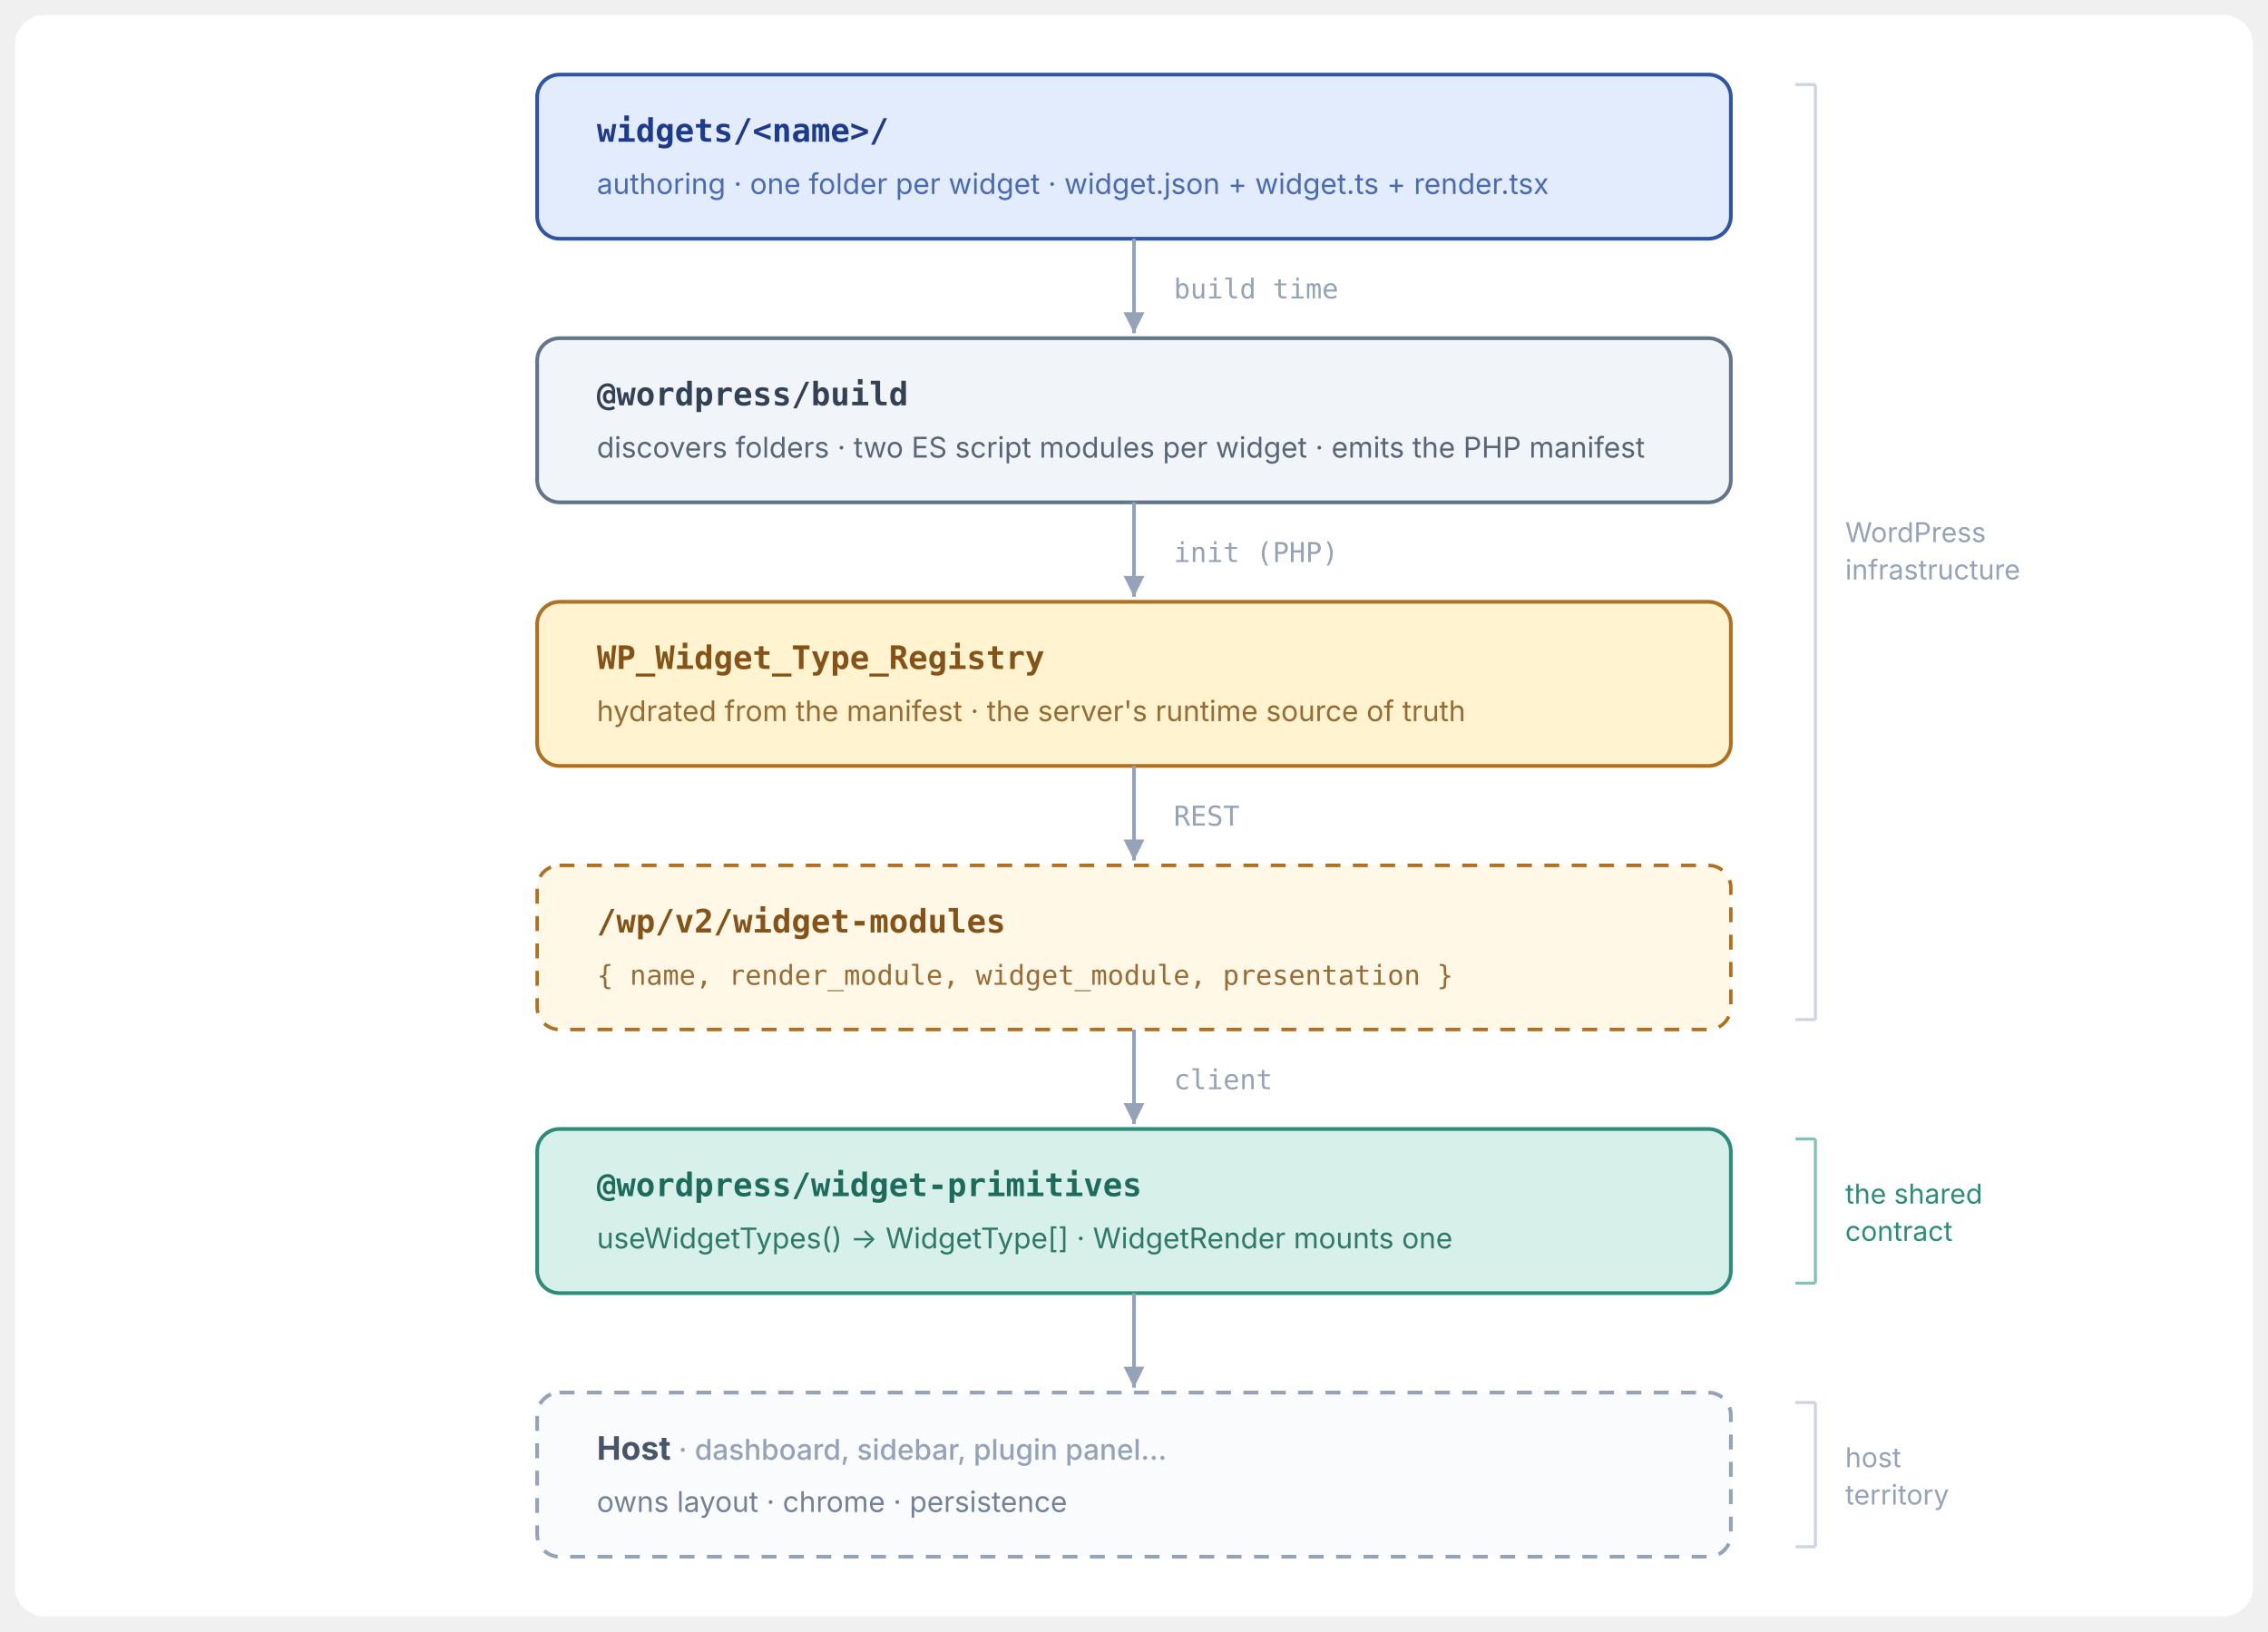
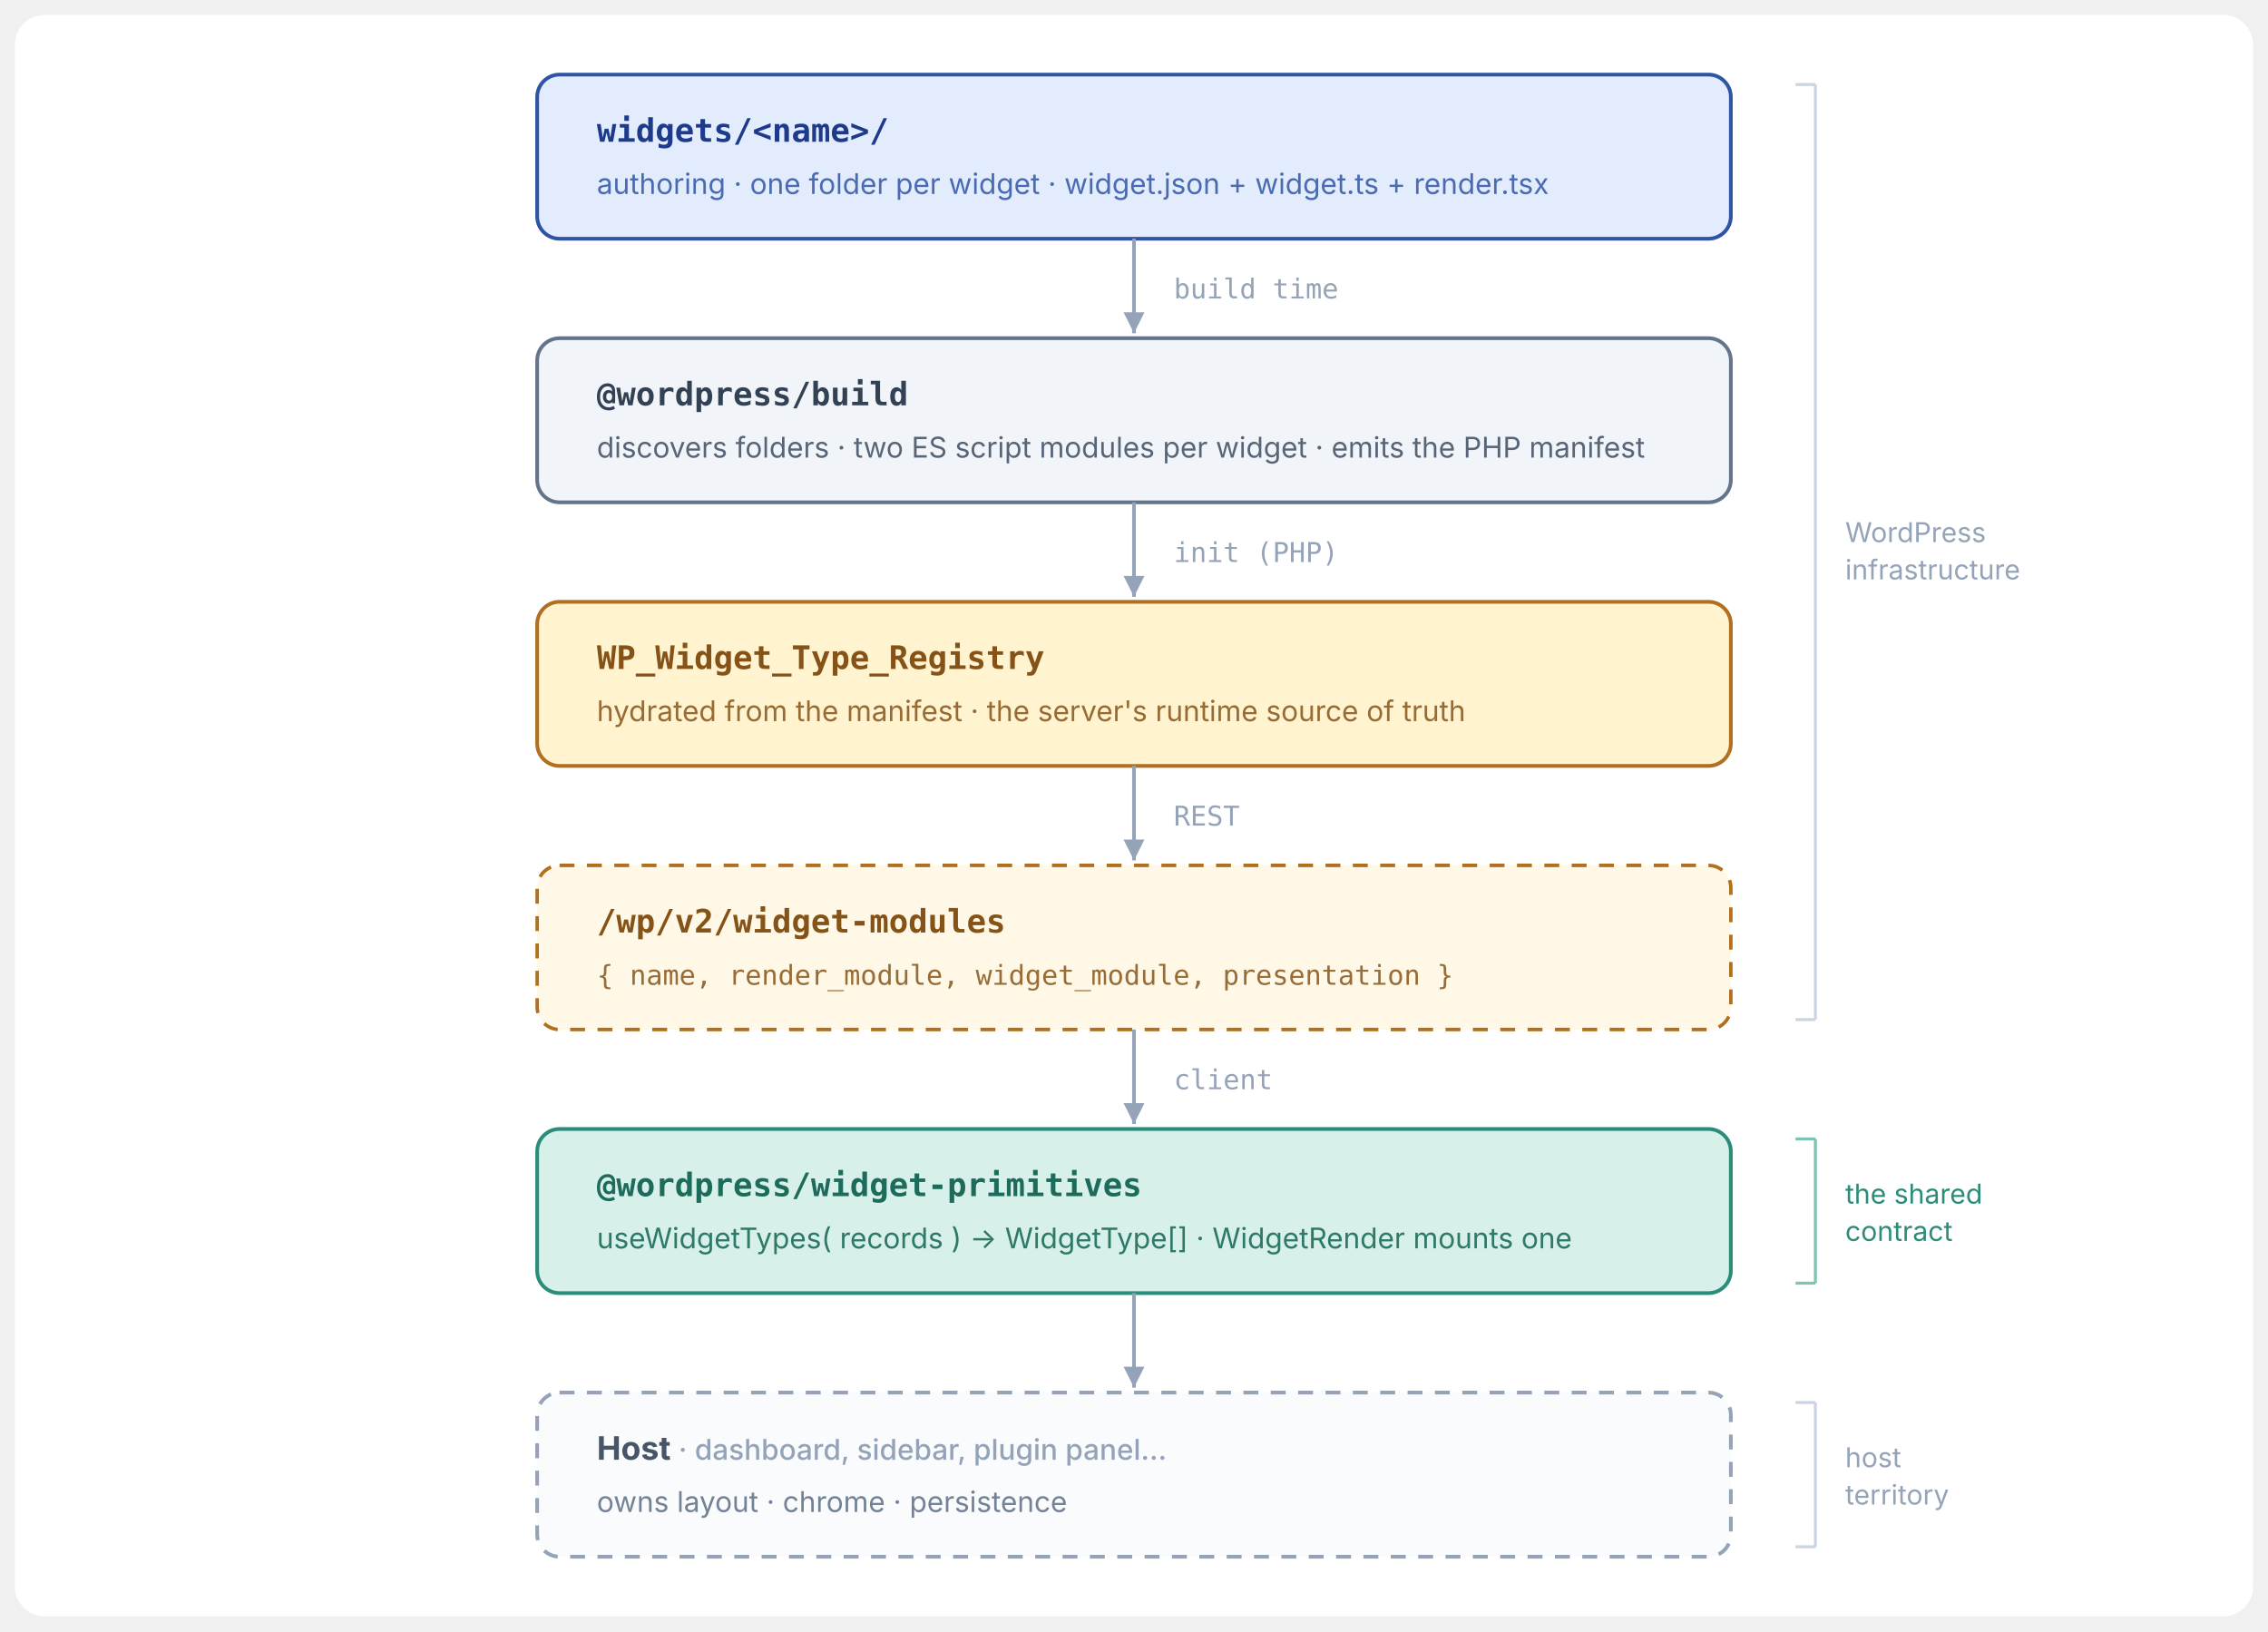
<svg xmlns="http://www.w3.org/2000/svg" viewBox="0 0 912 656" role="img" aria-label="The widget pipeline: from the widgets folder, through the build and the server registry, to the client package and hosts">
  <defs>
    <marker id="arrow" viewBox="0 0 10 10" refX="8" refY="5" markerWidth="7" markerHeight="7" orient="auto-start-reverse">
      <path d="M 0 1 L 8 5 L 0 9 z" fill="#94a3b8" />
    </marker>
  </defs>
  <rect x="6" y="6" width="900" height="644" rx="12" fill="#ffffff" />
  <rect x="216" y="30" width="480" height="66" rx="9" fill="#e2ecfd" stroke="#2f54a5" stroke-width="1.5" />
  <text x="240" y="57" font-family="ui-monospace, SFMono-Regular, monospace" font-size="13" font-weight="700" fill="#1e3a8a">widgets/&lt;name&gt;/</text>
  <text x="240" y="78" font-family="-apple-system, system-ui, sans-serif" font-size="11.5" fill="#2f54a5" opacity="0.85">authoring · one folder per widget · widget.json + widget.ts + render.tsx</text>
  <line x1="456" y1="96" x2="456" y2="134" stroke="#94a3b8" stroke-width="1.5" marker-end="url(#arrow)" />
  <text x="472" y="120" font-family="ui-monospace, monospace" font-size="11" fill="#94a3b8">build time</text>
  <rect x="216" y="136" width="480" height="66" rx="9" fill="#f1f5f9" stroke="#64748b" stroke-width="1.5" />
  <text x="240" y="163" font-family="ui-monospace, SFMono-Regular, monospace" font-size="13" font-weight="700" fill="#334155">@wordpress/build</text>
  <text x="240" y="184" font-family="-apple-system, system-ui, sans-serif" font-size="11.5" fill="#475569" opacity="0.9">discovers folders · two ES script modules per widget · emits the PHP manifest</text>
  <line x1="456" y1="202" x2="456" y2="240" stroke="#94a3b8" stroke-width="1.5" marker-end="url(#arrow)" />
  <text x="472" y="226" font-family="ui-monospace, monospace" font-size="11" fill="#94a3b8">init (PHP)</text>
  <rect x="216" y="242" width="480" height="66" rx="9" fill="#fff3d0" stroke="#b07020" stroke-width="1.5" />
  <text x="240" y="269" font-family="ui-monospace, SFMono-Regular, monospace" font-size="13" font-weight="700" fill="#855317">WP_Widget_Type_Registry</text>
  <text x="240" y="290" font-family="-apple-system, system-ui, sans-serif" font-size="11.5" fill="#855317" opacity="0.85">hydrated from the manifest · the server's runtime source of truth</text>
  <line x1="456" y1="308" x2="456" y2="346" stroke="#94a3b8" stroke-width="1.5" marker-end="url(#arrow)" />
  <text x="472" y="332" font-family="ui-monospace, monospace" font-size="11" fill="#94a3b8">REST</text>
  <rect x="216" y="348" width="480" height="66" rx="9" fill="#fff8e6" stroke="#b07020" stroke-width="1.4" stroke-dasharray="6 5" />
  <text x="240" y="375" font-family="ui-monospace, SFMono-Regular, monospace" font-size="13" font-weight="700" fill="#855317">/wp/v2/widget-modules</text>
  <text x="240" y="396" font-family="ui-monospace, SFMono-Regular, monospace" font-size="11" fill="#855317" opacity="0.85">{ name, render_module, widget_module, presentation }</text>
  <line x1="456" y1="414" x2="456" y2="452" stroke="#94a3b8" stroke-width="1.5" marker-end="url(#arrow)" />
  <text x="472" y="438" font-family="ui-monospace, monospace" font-size="11" fill="#94a3b8">client</text>
  <rect x="216" y="454" width="480" height="66" rx="9" fill="#d7f0ea" stroke="#2b8d79" stroke-width="1.5" />
  <text x="240" y="481" font-family="ui-monospace, SFMono-Regular, monospace" font-size="13" font-weight="700" fill="#1d6b5a">@wordpress/widget-primitives</text>
-   <text x="240" y="502" font-family="-apple-system, system-ui, sans-serif" font-size="11.5" fill="#1d6b5a" opacity="0.9">useWidgetTypes() → WidgetType[] · WidgetRender mounts one</text>
+   <text x="240" y="502" font-family="-apple-system, system-ui, sans-serif" font-size="11.5" fill="#1d6b5a" opacity="0.9">useWidgetTypes( records ) → WidgetType[] · WidgetRender mounts one</text>
  <line x1="456" y1="520" x2="456" y2="558" stroke="#94a3b8" stroke-width="1.5" marker-end="url(#arrow)" />
  <rect x="216" y="560" width="480" height="66" rx="9" fill="#fafbfc" stroke="#94a3b8" stroke-width="1.5" stroke-dasharray="6 5" />
  <text x="240" y="587" font-family="-apple-system, system-ui, sans-serif" font-size="13" font-weight="700" fill="#475569">Host <tspan font-size="11.5" font-weight="500" fill="#94a3b8">· dashboard, sidebar, plugin panel…</tspan>
  </text>
  <text x="240" y="608" font-family="-apple-system, system-ui, sans-serif" font-size="11.5" fill="#64748b" opacity="0.9">owns layout · chrome · persistence</text>
  <line x1="730" y1="34" x2="730" y2="410" stroke="#cbd5e1" stroke-width="1.2" />
  <line x1="730" y1="34" x2="722" y2="34" stroke="#cbd5e1" stroke-width="1.2" />
  <line x1="730" y1="410" x2="722" y2="410" stroke="#cbd5e1" stroke-width="1.2" />
  <text x="742" y="218" font-family="-apple-system, system-ui, sans-serif" font-size="11" fill="#94a3b8">WordPress</text>
  <text x="742" y="233" font-family="-apple-system, system-ui, sans-serif" font-size="11" fill="#94a3b8">infrastructure</text>
  <line x1="730" y1="458" x2="730" y2="516" stroke="#7fc4b3" stroke-width="1.2" />
  <line x1="730" y1="458" x2="722" y2="458" stroke="#7fc4b3" stroke-width="1.2" />
  <line x1="730" y1="516" x2="722" y2="516" stroke="#7fc4b3" stroke-width="1.2" />
  <text x="742" y="484" font-family="-apple-system, system-ui, sans-serif" font-size="11" fill="#2b8d79">the shared</text>
  <text x="742" y="499" font-family="-apple-system, system-ui, sans-serif" font-size="11" fill="#2b8d79">contract</text>
  <line x1="730" y1="564" x2="730" y2="622" stroke="#cbd5e1" stroke-width="1.2" />
  <line x1="730" y1="564" x2="722" y2="564" stroke="#cbd5e1" stroke-width="1.2" />
  <line x1="730" y1="622" x2="722" y2="622" stroke="#cbd5e1" stroke-width="1.2" />
  <text x="742" y="590" font-family="-apple-system, system-ui, sans-serif" font-size="11" fill="#94a3b8">host</text>
  <text x="742" y="605" font-family="-apple-system, system-ui, sans-serif" font-size="11" fill="#94a3b8">territory</text>
</svg>
